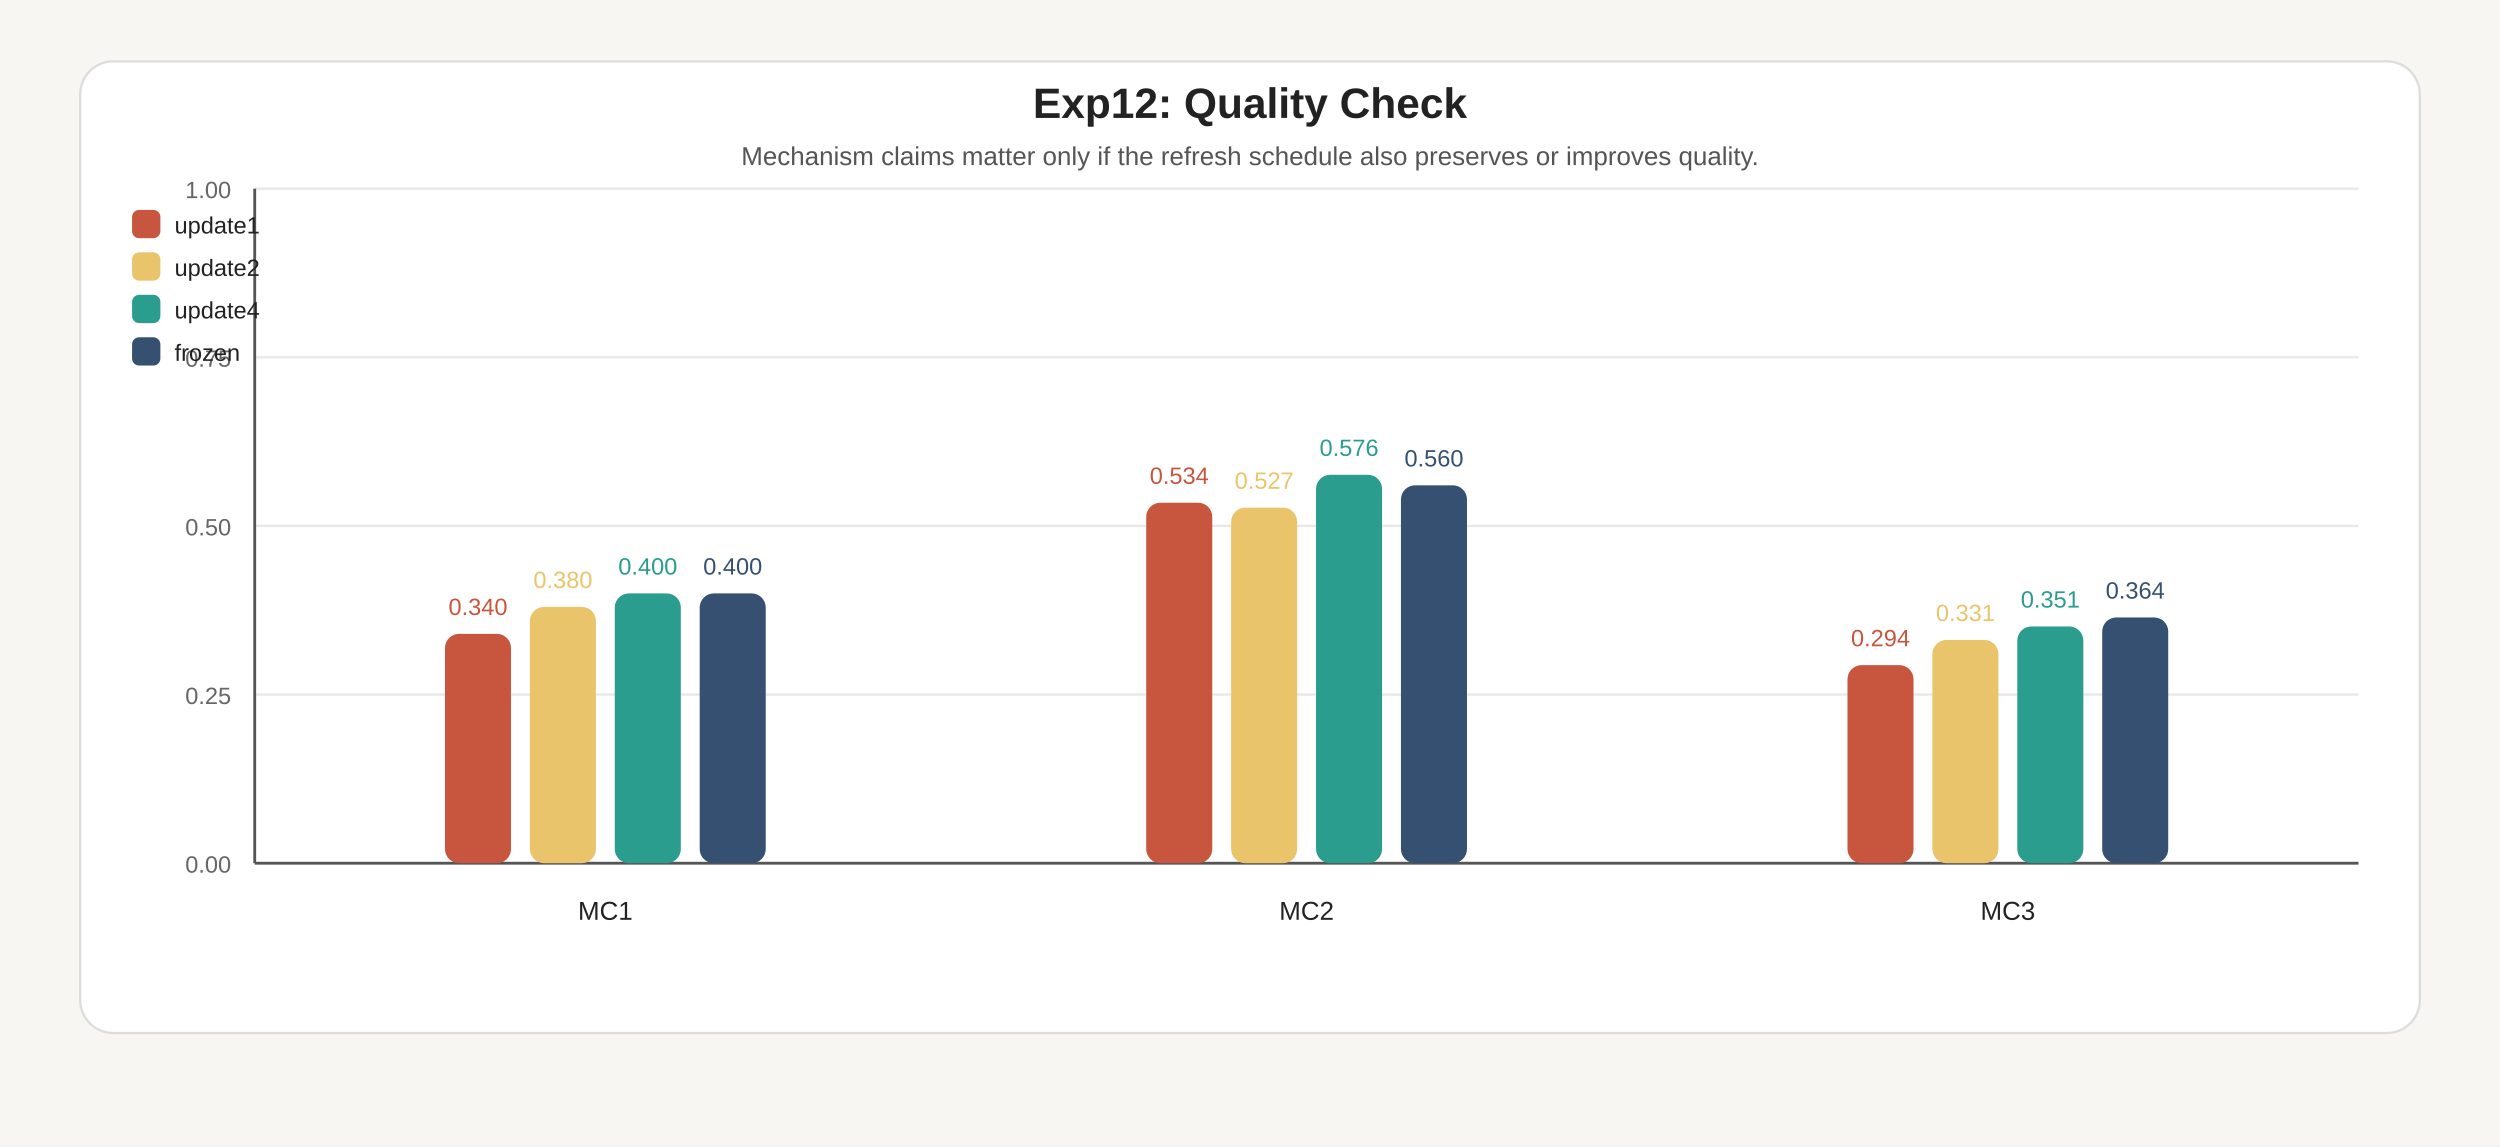
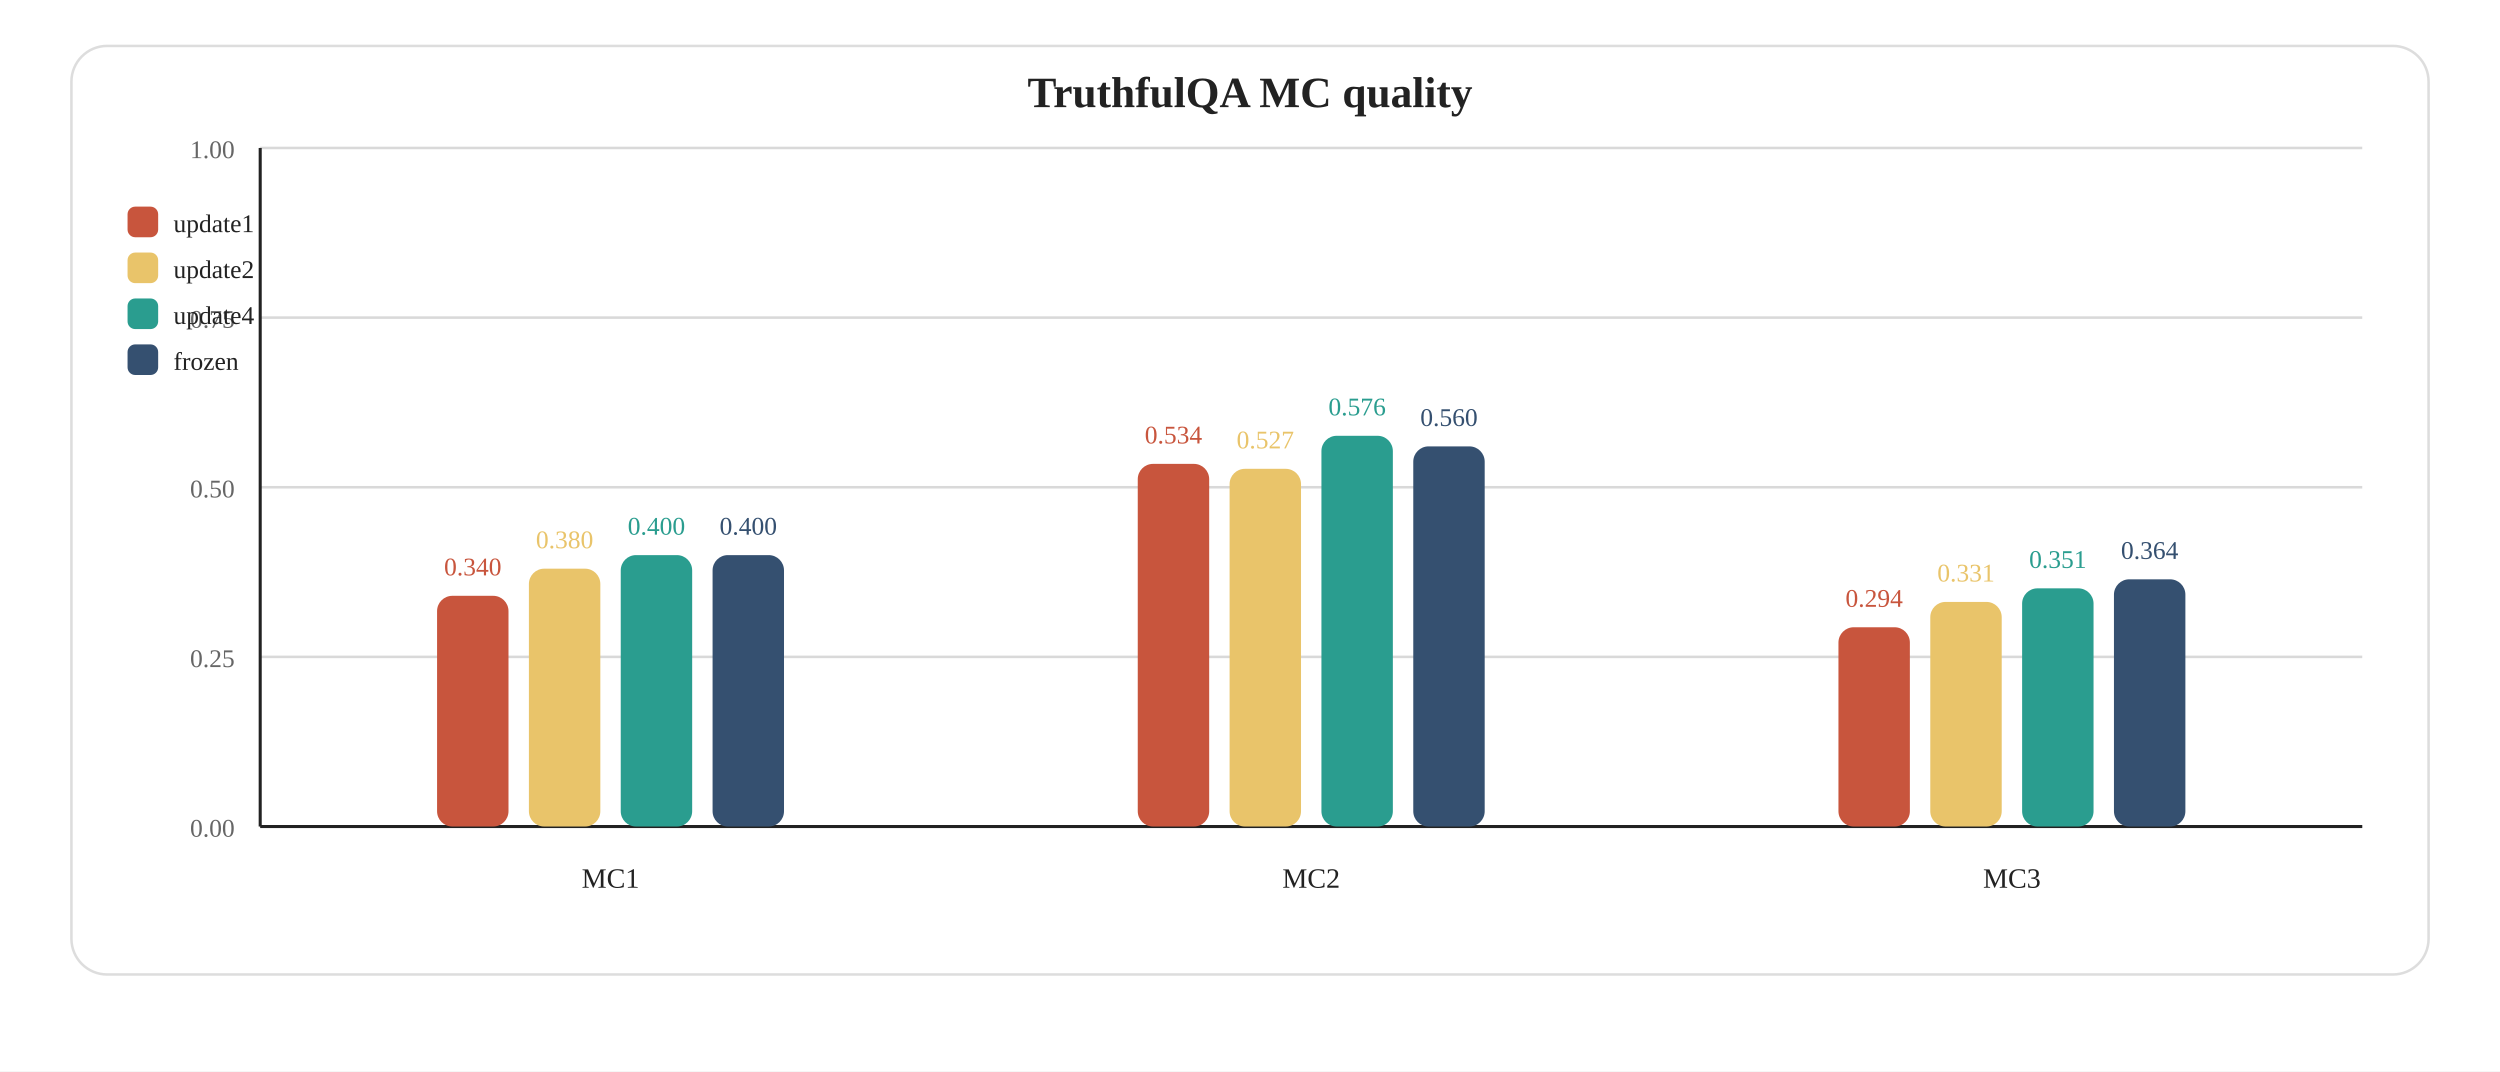
- <svg xmlns="http://www.w3.org/2000/svg" width="1060" height="486" viewBox="0 0 1060 486">
-   <rect x="0.00" y="0.00" width="1060.00" height="486.00" fill="#f7f6f3" fill-opacity="1.000" stroke="none" stroke-width="1.00" rx="0.00" />
-   <rect x="34.00" y="26.00" width="992.00" height="412.00" fill="#ffffff" fill-opacity="1.000" stroke="#dddddd" stroke-width="1.00" rx="14.00" />
-   <text x="530.00" y="50.00" font-size="18" fill="#222222" font-family="Arial, Helvetica, sans-serif" text-anchor="middle" font-weight="bold">Exp12: Quality Check</text>
-   <text x="530.00" y="70.00" font-size="11" fill="#555555" font-family="Arial, Helvetica, sans-serif" text-anchor="middle" font-weight="normal">Mechanism claims matter only if the refresh schedule also preserves or improves quality.</text>
-   <line x1="108.00" y1="366.00" x2="1000.00" y2="366.00" stroke="#e8e8e8" stroke-width="1.00" />
-   <text x="98.00" y="370.00" font-size="10" fill="#666666" font-family="Arial, Helvetica, sans-serif" text-anchor="end" font-weight="normal">0.00</text>
-   <line x1="108.00" y1="294.50" x2="1000.00" y2="294.50" stroke="#e8e8e8" stroke-width="1.00" />
-   <text x="98.00" y="298.50" font-size="10" fill="#666666" font-family="Arial, Helvetica, sans-serif" text-anchor="end" font-weight="normal">0.25</text>
-   <line x1="108.00" y1="223.00" x2="1000.00" y2="223.00" stroke="#e8e8e8" stroke-width="1.00" />
-   <text x="98.00" y="227.00" font-size="10" fill="#666666" font-family="Arial, Helvetica, sans-serif" text-anchor="end" font-weight="normal">0.50</text>
-   <line x1="108.00" y1="151.50" x2="1000.00" y2="151.50" stroke="#e8e8e8" stroke-width="1.00" />
-   <text x="98.00" y="155.50" font-size="10" fill="#666666" font-family="Arial, Helvetica, sans-serif" text-anchor="end" font-weight="normal">0.75</text>
-   <line x1="108.00" y1="80.00" x2="1000.00" y2="80.00" stroke="#e8e8e8" stroke-width="1.00" />
-   <text x="98.00" y="84.00" font-size="10" fill="#666666" font-family="Arial, Helvetica, sans-serif" text-anchor="end" font-weight="normal">1.00</text>
-   <line x1="108.00" y1="80.00" x2="108.00" y2="366.00" stroke="#555555" stroke-width="1.20" />
-   <line x1="108.00" y1="366.00" x2="1000.00" y2="366.00" stroke="#555555" stroke-width="1.20" />
-   <rect x="188.67" y="268.76" width="28.00" height="97.24" fill="#c8553d" fill-opacity="1.000" stroke="none" stroke-width="1.00" rx="6.00" />
-   <text x="202.67" y="260.76" font-size="10" fill="#c8553d" font-family="Arial, Helvetica, sans-serif" text-anchor="middle" font-weight="normal">0.340</text>
-   <rect x="224.67" y="257.32" width="28.00" height="108.68" fill="#e9c46a" fill-opacity="1.000" stroke="none" stroke-width="1.00" rx="6.00" />
-   <text x="238.67" y="249.32" font-size="10" fill="#e9c46a" font-family="Arial, Helvetica, sans-serif" text-anchor="middle" font-weight="normal">0.380</text>
-   <rect x="260.67" y="251.60" width="28.00" height="114.40" fill="#2a9d8f" fill-opacity="1.000" stroke="none" stroke-width="1.00" rx="6.00" />
-   <text x="274.67" y="243.60" font-size="10" fill="#2a9d8f" font-family="Arial, Helvetica, sans-serif" text-anchor="middle" font-weight="normal">0.400</text>
-   <rect x="296.67" y="251.60" width="28.00" height="114.40" fill="#355070" fill-opacity="1.000" stroke="none" stroke-width="1.00" rx="6.00" />
-   <text x="310.67" y="243.60" font-size="10" fill="#355070" font-family="Arial, Helvetica, sans-serif" text-anchor="middle" font-weight="normal">0.400</text>
-   <text x="256.67" y="390.00" font-size="11" fill="#222222" font-family="Arial, Helvetica, sans-serif" text-anchor="middle" font-weight="normal">MC1</text>
-   <rect x="486.00" y="213.15" width="28.00" height="152.85" fill="#c8553d" fill-opacity="1.000" stroke="none" stroke-width="1.00" rx="6.00" />
-   <text x="500.00" y="205.15" font-size="10" fill="#c8553d" font-family="Arial, Helvetica, sans-serif" text-anchor="middle" font-weight="normal">0.534</text>
-   <rect x="522.00" y="215.24" width="28.00" height="150.76" fill="#e9c46a" fill-opacity="1.000" stroke="none" stroke-width="1.00" rx="6.00" />
-   <text x="536.00" y="207.24" font-size="10" fill="#e9c46a" font-family="Arial, Helvetica, sans-serif" text-anchor="middle" font-weight="normal">0.527</text>
-   <rect x="558.00" y="201.31" width="28.00" height="164.69" fill="#2a9d8f" fill-opacity="1.000" stroke="none" stroke-width="1.00" rx="6.00" />
-   <text x="572.00" y="193.31" font-size="10" fill="#2a9d8f" font-family="Arial, Helvetica, sans-serif" text-anchor="middle" font-weight="normal">0.576</text>
-   <rect x="594.00" y="205.77" width="28.00" height="160.23" fill="#355070" fill-opacity="1.000" stroke="none" stroke-width="1.00" rx="6.00" />
-   <text x="608.00" y="197.77" font-size="10" fill="#355070" font-family="Arial, Helvetica, sans-serif" text-anchor="middle" font-weight="normal">0.560</text>
-   <text x="554.00" y="390.00" font-size="11" fill="#222222" font-family="Arial, Helvetica, sans-serif" text-anchor="middle" font-weight="normal">MC2</text>
-   <rect x="783.33" y="282.01" width="28.00" height="83.99" fill="#c8553d" fill-opacity="1.000" stroke="none" stroke-width="1.00" rx="6.00" />
-   <text x="797.33" y="274.01" font-size="10" fill="#c8553d" font-family="Arial, Helvetica, sans-serif" text-anchor="middle" font-weight="normal">0.294</text>
-   <rect x="819.33" y="271.33" width="28.00" height="94.67" fill="#e9c46a" fill-opacity="1.000" stroke="none" stroke-width="1.00" rx="6.00" />
-   <text x="833.33" y="263.33" font-size="10" fill="#e9c46a" font-family="Arial, Helvetica, sans-serif" text-anchor="middle" font-weight="normal">0.331</text>
-   <rect x="855.33" y="265.61" width="28.00" height="100.39" fill="#2a9d8f" fill-opacity="1.000" stroke="none" stroke-width="1.00" rx="6.00" />
-   <text x="869.33" y="257.61" font-size="10" fill="#2a9d8f" font-family="Arial, Helvetica, sans-serif" text-anchor="middle" font-weight="normal">0.351</text>
-   <rect x="891.33" y="261.80" width="28.00" height="104.20" fill="#355070" fill-opacity="1.000" stroke="none" stroke-width="1.00" rx="6.00" />
-   <text x="905.33" y="253.80" font-size="10" fill="#355070" font-family="Arial, Helvetica, sans-serif" text-anchor="middle" font-weight="normal">0.364</text>
-   <text x="851.33" y="390.00" font-size="11" fill="#222222" font-family="Arial, Helvetica, sans-serif" text-anchor="middle" font-weight="normal">MC3</text>
-   <rect x="56.00" y="89.00" width="12.00" height="12.00" fill="#c8553d" fill-opacity="1.000" stroke="none" stroke-width="1.00" rx="3.00" />
-   <text x="74.00" y="99.00" font-size="10" fill="#222222" font-family="Arial, Helvetica, sans-serif" text-anchor="start" font-weight="normal">update1</text>
-   <rect x="56.00" y="107.00" width="12.00" height="12.00" fill="#e9c46a" fill-opacity="1.000" stroke="none" stroke-width="1.00" rx="3.00" />
-   <text x="74.00" y="117.00" font-size="10" fill="#222222" font-family="Arial, Helvetica, sans-serif" text-anchor="start" font-weight="normal">update2</text>
-   <rect x="56.00" y="125.00" width="12.00" height="12.00" fill="#2a9d8f" fill-opacity="1.000" stroke="none" stroke-width="1.00" rx="3.00" />
-   <text x="74.00" y="135.00" font-size="10" fill="#222222" font-family="Arial, Helvetica, sans-serif" text-anchor="start" font-weight="normal">update4</text>
-   <rect x="56.00" y="143.00" width="12.00" height="12.00" fill="#355070" fill-opacity="1.000" stroke="none" stroke-width="1.00" rx="3.00" />
-   <text x="74.00" y="153.00" font-size="10" fill="#222222" font-family="Arial, Helvetica, sans-serif" text-anchor="start" font-weight="normal">frozen</text>
+ <svg xmlns="http://www.w3.org/2000/svg" width="980" height="420" viewBox="0 0 980 420">
+   <rect x="0.00" y="0.00" width="980.00" height="420.00" fill="#ffffff" fill-opacity="1.000" stroke="none" stroke-width="1.00" rx="0.00" />
+   <rect x="28.00" y="18.00" width="924.00" height="364.00" fill="#ffffff" fill-opacity="1.000" stroke="#dddddd" stroke-width="1.00" rx="14.00" />
+   <text x="490.00" y="42.00" font-size="17" fill="#222222" font-family="Times New Roman, Times, serif" text-anchor="middle" font-weight="bold">TruthfulQA MC quality</text>
+   <line x1="102.00" y1="324.00" x2="926.00" y2="324.00" stroke="#d9d9d9" stroke-width="1.00" />
+   <text x="92.00" y="328.00" font-size="10" fill="#666666" font-family="Times New Roman, Times, serif" text-anchor="end" font-weight="normal">0.00</text>
+   <line x1="102.00" y1="257.50" x2="926.00" y2="257.50" stroke="#d9d9d9" stroke-width="1.00" />
+   <text x="92.00" y="261.50" font-size="10" fill="#666666" font-family="Times New Roman, Times, serif" text-anchor="end" font-weight="normal">0.25</text>
+   <line x1="102.00" y1="191.00" x2="926.00" y2="191.00" stroke="#d9d9d9" stroke-width="1.00" />
+   <text x="92.00" y="195.00" font-size="10" fill="#666666" font-family="Times New Roman, Times, serif" text-anchor="end" font-weight="normal">0.50</text>
+   <line x1="102.00" y1="124.50" x2="926.00" y2="124.50" stroke="#d9d9d9" stroke-width="1.00" />
+   <text x="92.00" y="128.50" font-size="10" fill="#666666" font-family="Times New Roman, Times, serif" text-anchor="end" font-weight="normal">0.75</text>
+   <line x1="102.00" y1="58.00" x2="926.00" y2="58.00" stroke="#d9d9d9" stroke-width="1.00" />
+   <text x="92.00" y="62.00" font-size="10" fill="#666666" font-family="Times New Roman, Times, serif" text-anchor="end" font-weight="normal">1.00</text>
+   <line x1="102.00" y1="58.00" x2="102.00" y2="324.00" stroke="#222222" stroke-width="1.20" />
+   <line x1="102.00" y1="324.00" x2="926.00" y2="324.00" stroke="#222222" stroke-width="1.20" />
+   <rect x="171.33" y="233.56" width="28.00" height="90.44" fill="#c8553d" fill-opacity="1.000" stroke="none" stroke-width="1.00" rx="6.00" />
+   <text x="185.33" y="225.56" font-size="10" fill="#c8553d" font-family="Times New Roman, Times, serif" text-anchor="middle" font-weight="normal">0.340</text>
+   <rect x="207.33" y="222.92" width="28.00" height="101.08" fill="#e9c46a" fill-opacity="1.000" stroke="none" stroke-width="1.00" rx="6.00" />
+   <text x="221.33" y="214.92" font-size="10" fill="#e9c46a" font-family="Times New Roman, Times, serif" text-anchor="middle" font-weight="normal">0.380</text>
+   <rect x="243.33" y="217.60" width="28.00" height="106.40" fill="#2a9d8f" fill-opacity="1.000" stroke="none" stroke-width="1.00" rx="6.00" />
+   <text x="257.33" y="209.60" font-size="10" fill="#2a9d8f" font-family="Times New Roman, Times, serif" text-anchor="middle" font-weight="normal">0.400</text>
+   <rect x="279.33" y="217.60" width="28.00" height="106.40" fill="#355070" fill-opacity="1.000" stroke="none" stroke-width="1.00" rx="6.00" />
+   <text x="293.33" y="209.60" font-size="10" fill="#355070" font-family="Times New Roman, Times, serif" text-anchor="middle" font-weight="normal">0.400</text>
+   <text x="239.33" y="348.00" font-size="11" fill="#222222" font-family="Times New Roman, Times, serif" text-anchor="middle" font-weight="normal">MC1</text>
+   <rect x="446.00" y="181.84" width="28.00" height="142.16" fill="#c8553d" fill-opacity="1.000" stroke="none" stroke-width="1.00" rx="6.00" />
+   <text x="460.00" y="173.84" font-size="10" fill="#c8553d" font-family="Times New Roman, Times, serif" text-anchor="middle" font-weight="normal">0.534</text>
+   <rect x="482.00" y="183.78" width="28.00" height="140.22" fill="#e9c46a" fill-opacity="1.000" stroke="none" stroke-width="1.00" rx="6.00" />
+   <text x="496.00" y="175.78" font-size="10" fill="#e9c46a" font-family="Times New Roman, Times, serif" text-anchor="middle" font-weight="normal">0.527</text>
+   <rect x="518.00" y="170.83" width="28.00" height="153.17" fill="#2a9d8f" fill-opacity="1.000" stroke="none" stroke-width="1.00" rx="6.00" />
+   <text x="532.00" y="162.83" font-size="10" fill="#2a9d8f" font-family="Times New Roman, Times, serif" text-anchor="middle" font-weight="normal">0.576</text>
+   <rect x="554.00" y="174.98" width="28.00" height="149.02" fill="#355070" fill-opacity="1.000" stroke="none" stroke-width="1.00" rx="6.00" />
+   <text x="568.00" y="166.98" font-size="10" fill="#355070" font-family="Times New Roman, Times, serif" text-anchor="middle" font-weight="normal">0.560</text>
+   <text x="514.00" y="348.00" font-size="11" fill="#222222" font-family="Times New Roman, Times, serif" text-anchor="middle" font-weight="normal">MC2</text>
+   <rect x="720.67" y="245.88" width="28.00" height="78.12" fill="#c8553d" fill-opacity="1.000" stroke="none" stroke-width="1.00" rx="6.00" />
+   <text x="734.67" y="237.88" font-size="10" fill="#c8553d" font-family="Times New Roman, Times, serif" text-anchor="middle" font-weight="normal">0.294</text>
+   <rect x="756.67" y="235.95" width="28.00" height="88.05" fill="#e9c46a" fill-opacity="1.000" stroke="none" stroke-width="1.00" rx="6.00" />
+   <text x="770.67" y="227.95" font-size="10" fill="#e9c46a" font-family="Times New Roman, Times, serif" text-anchor="middle" font-weight="normal">0.331</text>
+   <rect x="792.67" y="230.63" width="28.00" height="93.37" fill="#2a9d8f" fill-opacity="1.000" stroke="none" stroke-width="1.00" rx="6.00" />
+   <text x="806.67" y="222.63" font-size="10" fill="#2a9d8f" font-family="Times New Roman, Times, serif" text-anchor="middle" font-weight="normal">0.351</text>
+   <rect x="828.67" y="227.09" width="28.00" height="96.91" fill="#355070" fill-opacity="1.000" stroke="none" stroke-width="1.00" rx="6.00" />
+   <text x="842.67" y="219.09" font-size="10" fill="#355070" font-family="Times New Roman, Times, serif" text-anchor="middle" font-weight="normal">0.364</text>
+   <text x="788.67" y="348.00" font-size="11" fill="#222222" font-family="Times New Roman, Times, serif" text-anchor="middle" font-weight="normal">MC3</text>
+   <rect x="50.00" y="81.00" width="12.00" height="12.00" fill="#c8553d" fill-opacity="1.000" stroke="none" stroke-width="1.00" rx="3.00" />
+   <text x="68.00" y="91.00" font-size="10" fill="#222222" font-family="Times New Roman, Times, serif" text-anchor="start" font-weight="normal">update1</text>
+   <rect x="50.00" y="99.00" width="12.00" height="12.00" fill="#e9c46a" fill-opacity="1.000" stroke="none" stroke-width="1.00" rx="3.00" />
+   <text x="68.00" y="109.00" font-size="10" fill="#222222" font-family="Times New Roman, Times, serif" text-anchor="start" font-weight="normal">update2</text>
+   <rect x="50.00" y="117.00" width="12.00" height="12.00" fill="#2a9d8f" fill-opacity="1.000" stroke="none" stroke-width="1.00" rx="3.00" />
+   <text x="68.00" y="127.00" font-size="10" fill="#222222" font-family="Times New Roman, Times, serif" text-anchor="start" font-weight="normal">update4</text>
+   <rect x="50.00" y="135.00" width="12.00" height="12.00" fill="#355070" fill-opacity="1.000" stroke="none" stroke-width="1.00" rx="3.00" />
+   <text x="68.00" y="145.00" font-size="10" fill="#222222" font-family="Times New Roman, Times, serif" text-anchor="start" font-weight="normal">frozen</text>
</svg>
